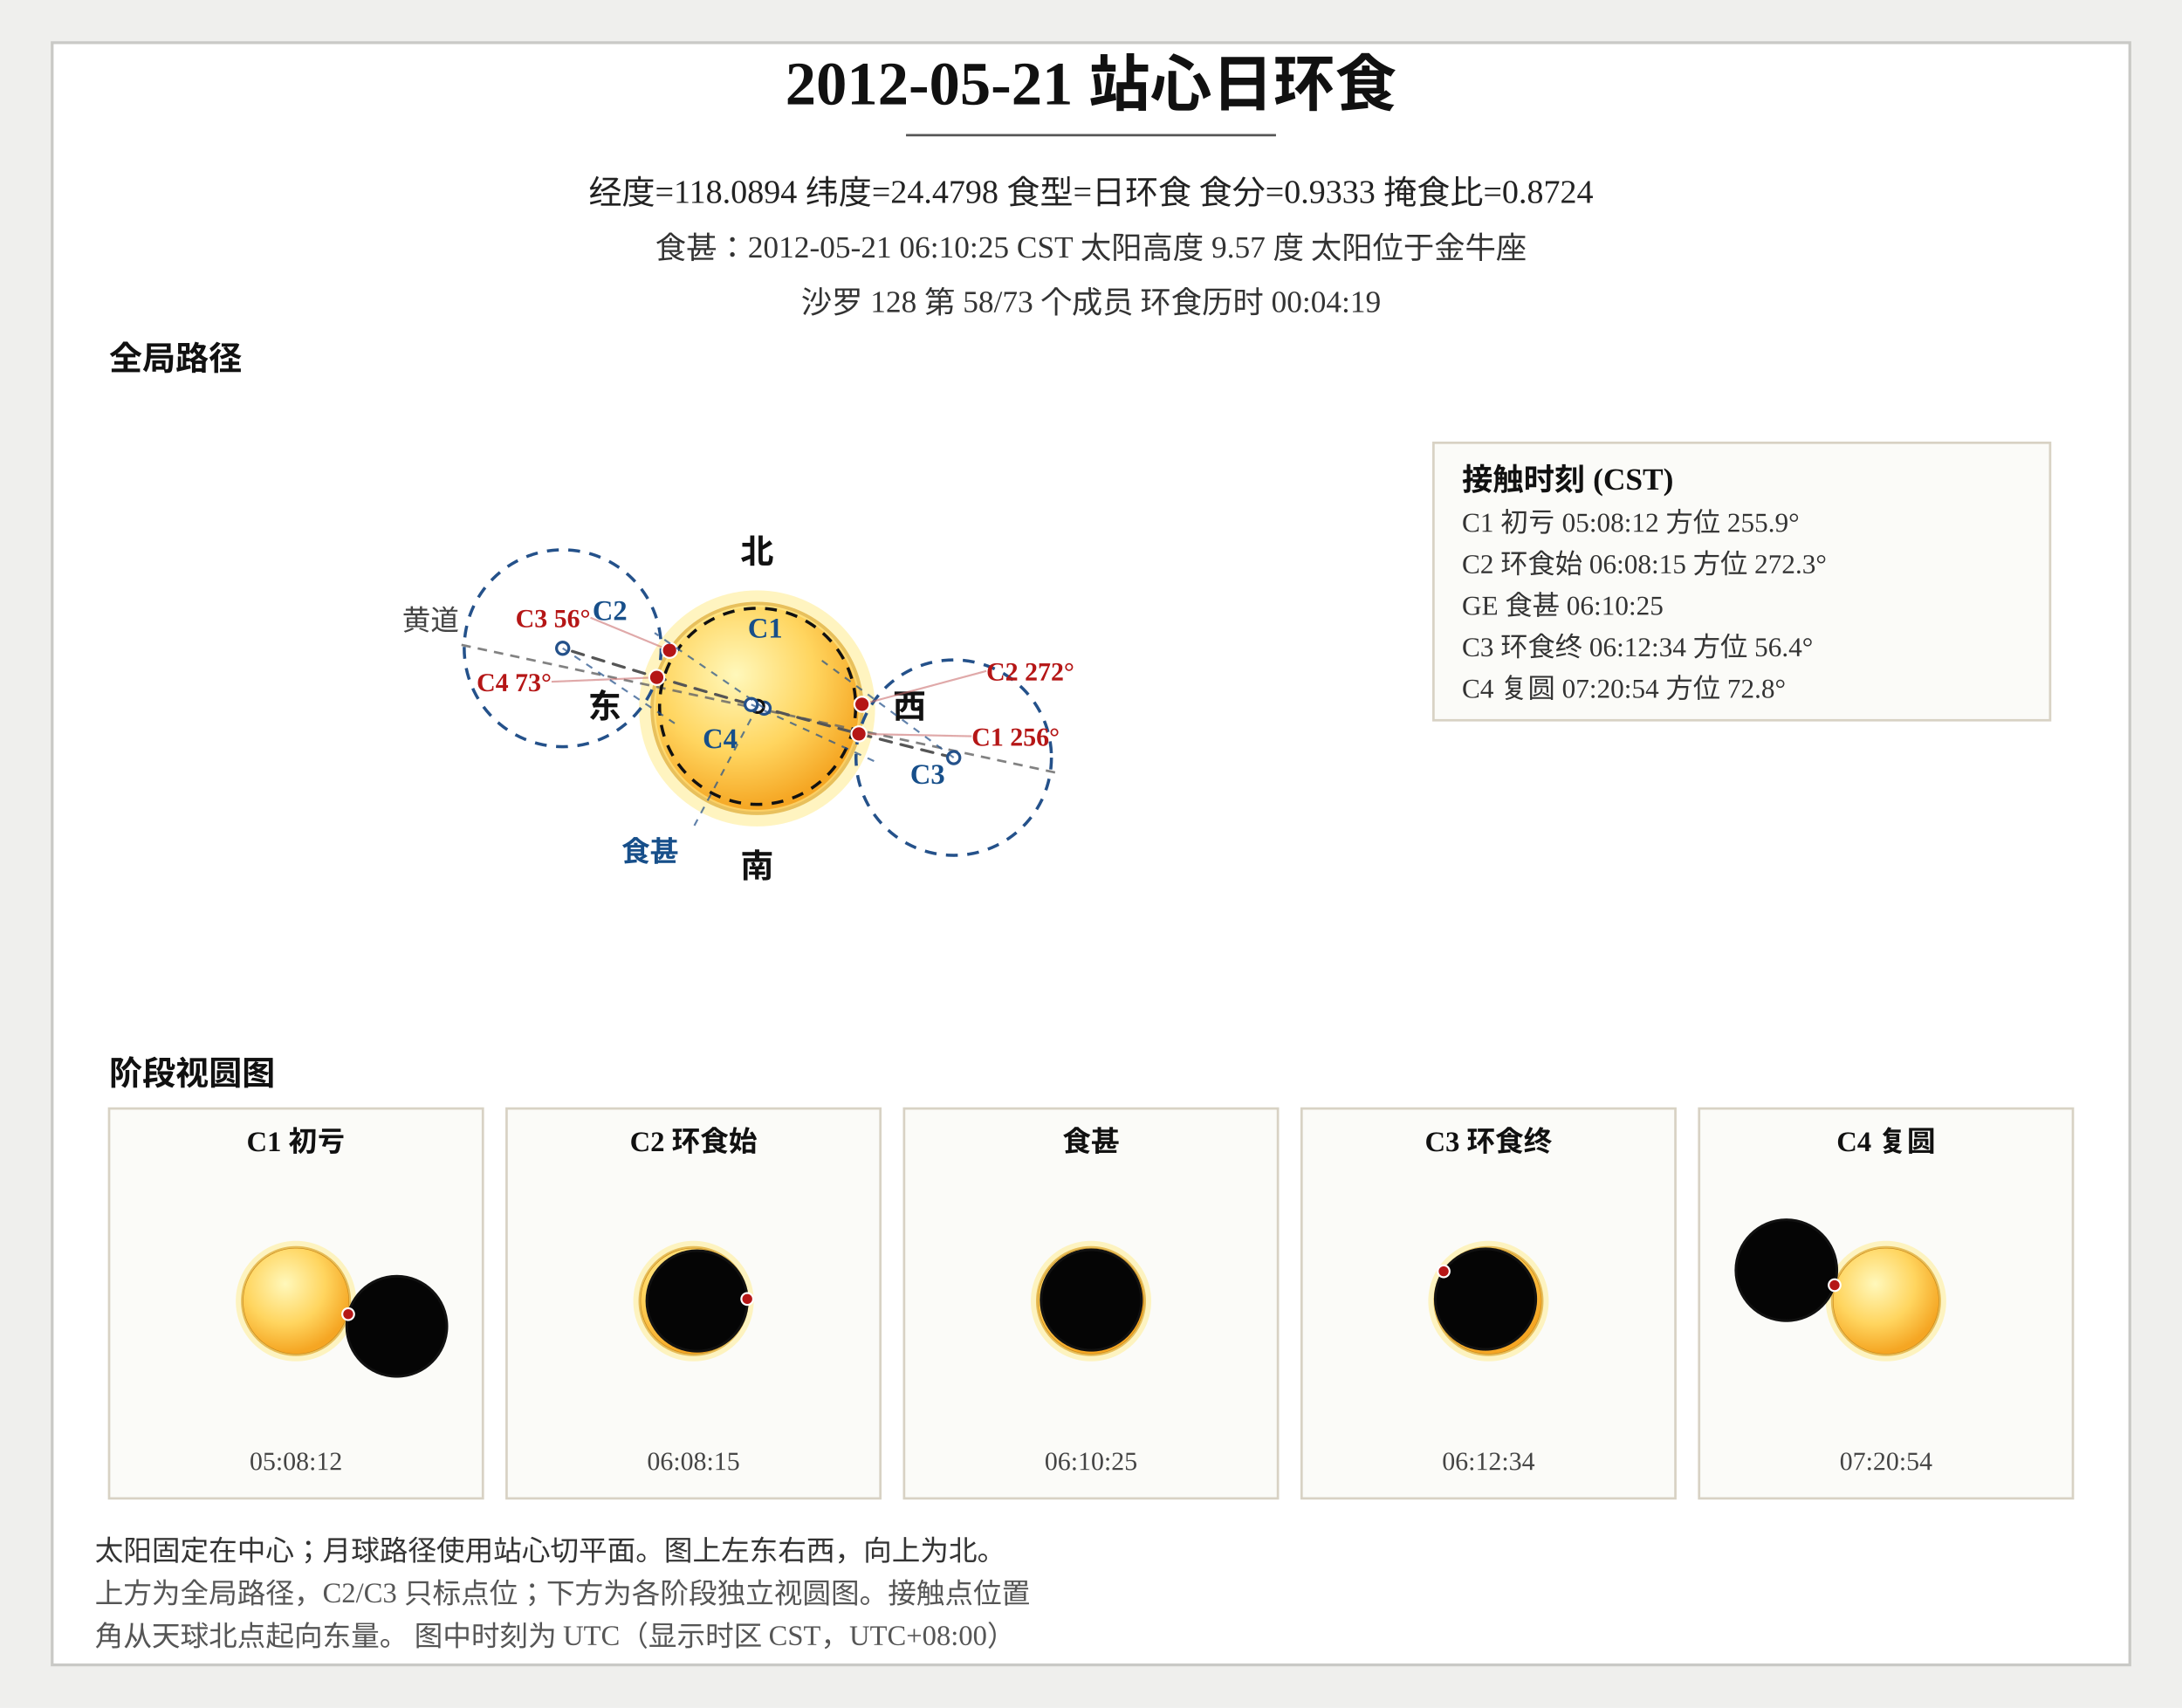
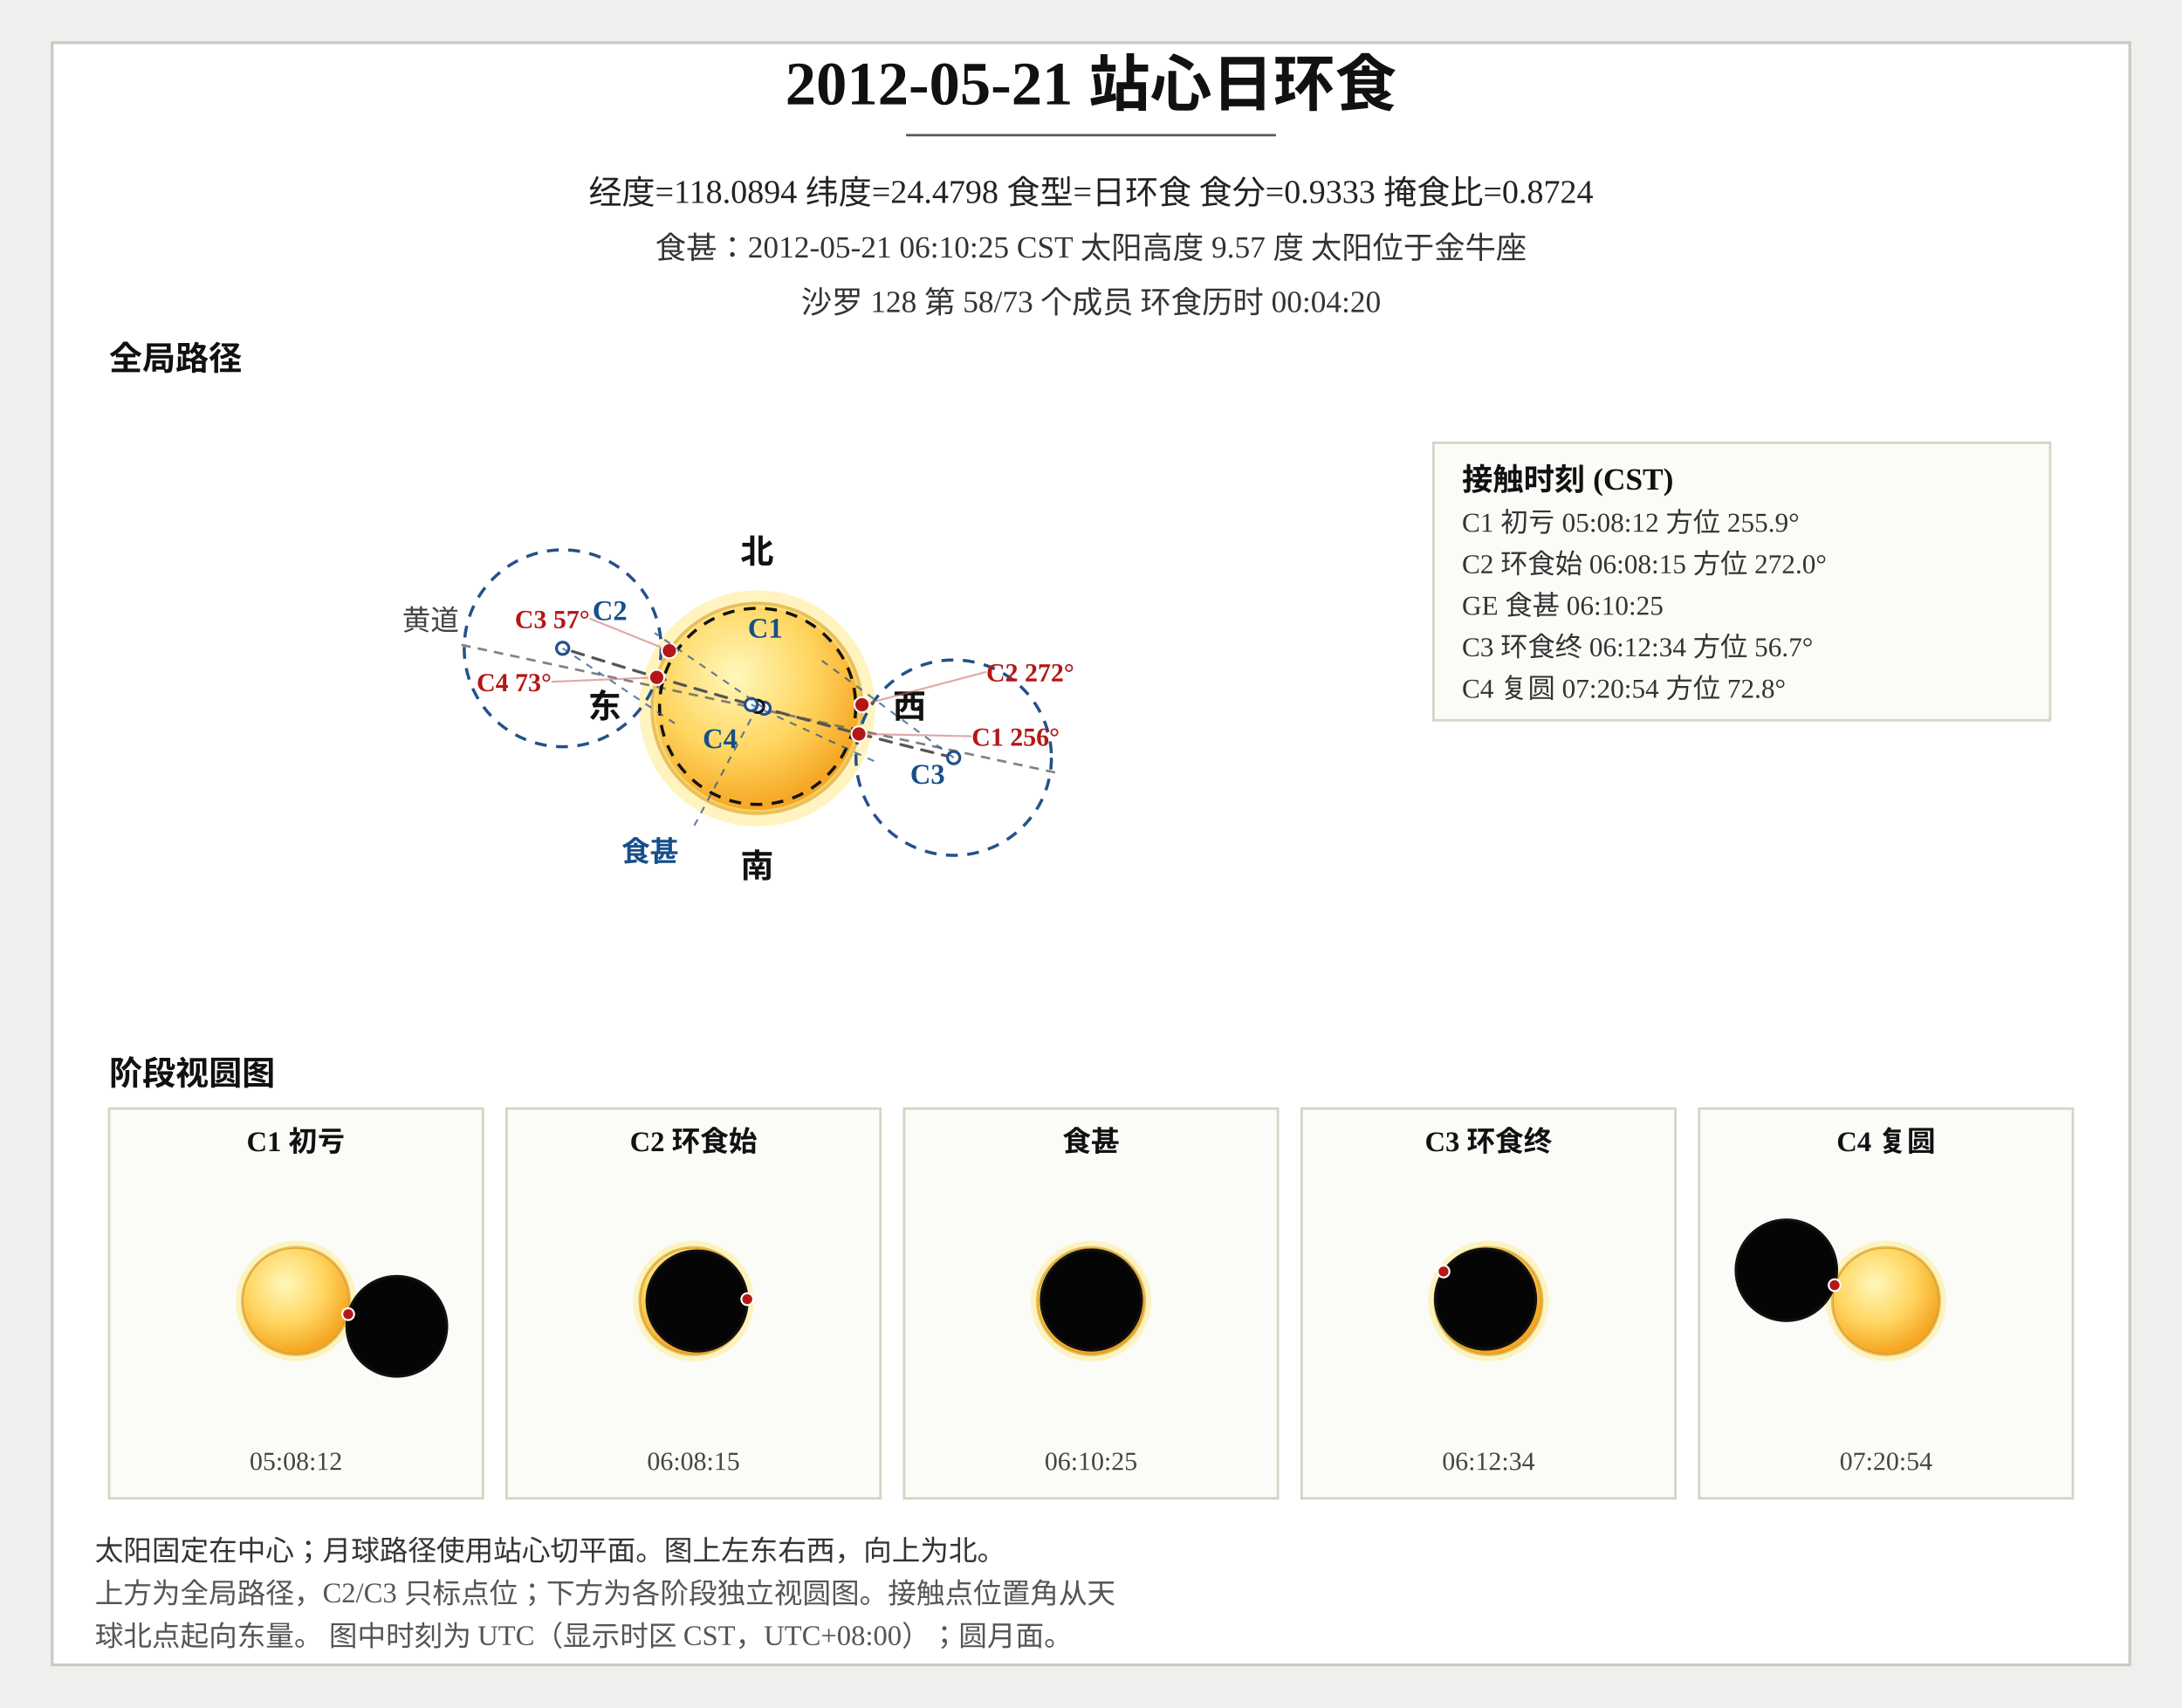
<svg xmlns="http://www.w3.org/2000/svg" width="920" height="720" viewBox="0 0 920 720">
  <defs>
    <radialGradient id="se-sun" cx="40%" cy="34%" r="64%">
      <stop offset="0%" stop-color="#fff8bb" />
      <stop offset="58%" stop-color="#ffd55f" />
      <stop offset="100%" stop-color="#f5a623" />
    </radialGradient>
  </defs>
  <rect width="100%" height="100%" fill="#efefed" />
  <rect x="22" y="18" width="876.000" height="684.000" fill="#ffffff" stroke="#c9c9c6" stroke-width="1.2" />
  <text x="460.000" y="44" fill="#111111" font-family="Georgia, 'Times New Roman', serif" font-size="26" font-weight="700" text-anchor="middle">2012-05-21 站心日环食</text>
  <line x1="382.000" y1="57" x2="538.000" y2="57" stroke="#555" stroke-width="1" />
  <text x="460.000" y="86.000" fill="#222" font-family="Georgia, 'Times New Roman', serif" font-size="14" text-anchor="middle">经度=118.0894 纬度=24.4798 食型=日环食 食分=0.9333 掩食比=0.8724</text>
  <text x="460.000" y="109.000" fill="#333" font-family="Georgia, 'Times New Roman', serif" font-size="13" text-anchor="middle">食甚：2012-05-21 06:10:25 CST  太阳高度 9.57 度  太阳位于金牛座</text>
-   <text x="460.000" y="132.000" fill="#333" font-family="Georgia, 'Times New Roman', serif" font-size="13" text-anchor="middle">沙罗 128  第 58/73 个成员   环食历时 00:04:19</text>
+   <text x="460.000" y="132.000" fill="#333" font-family="Georgia, 'Times New Roman', serif" font-size="13" text-anchor="middle">沙罗 128  第 58/73 个成员   环食历时 00:04:20</text>
  <text x="46.000" y="156.000" fill="#111" font-family="Georgia, 'Times New Roman', serif" font-size="14" font-weight="700">全局路径</text>
  <circle cx="319.200" cy="298.700" r="44.270" fill="url(#se-sun)" stroke="#c78211" stroke-width="1.4" />
  <circle cx="319.200" cy="298.700" r="46.270" fill="none" stroke="#ffec92" stroke-opacity="0.58" stroke-width="7" />
  <text x="319.200" y="237.430" fill="#111" font-family="Georgia, 'Times New Roman', serif" font-size="14" font-weight="700" text-anchor="middle">北</text>
  <text x="254.930" y="302.700" fill="#111" font-family="Georgia, 'Times New Roman', serif" font-size="14" font-weight="700" text-anchor="middle">东</text>
  <text x="383.470" y="302.700" fill="#111" font-family="Georgia, 'Times New Roman', serif" font-size="14" font-weight="700" text-anchor="middle">西</text>
  <text x="319.200" y="369.970" fill="#111" font-family="Georgia, 'Times New Roman', serif" font-size="14" font-weight="700" text-anchor="middle">南</text>
  <line class="ecliptic-line" x1="444.855" y1="325.707" x2="193.545" y2="271.693" stroke="#666" stroke-width="1" stroke-dasharray="4 3" opacity="0.82" />
  <text x="193.545" y="265.693" fill="#444" font-family="Georgia, 'Times New Roman', serif" font-size="12" text-anchor="end">黄道</text>
-   <path d="M 402.115 319.452 L 395.122 317.737 L 388.190 316.016 L 381.318 314.290 L 374.506 312.559 L 367.755 310.824 L 361.064 309.085 L 354.435 307.343 L 347.868 305.598 L 341.361 303.850 L 334.917 302.101 L 328.534 300.351 L 322.212 298.599 L 322.156 298.583 L 319.444 297.826 L 316.744 297.069 L 315.953 296.847 L 309.755 295.095 L 303.620 293.344 L 297.546 291.594 L 291.533 289.845 L 285.582 288.099 L 279.693 286.355 L 273.865 284.614 L 268.098 282.876 L 262.392 281.143 L 256.746 279.415 L 251.161 277.691 L 245.636 275.973 L 240.171 274.261 L 237.246 273.339" fill="none" stroke="#555555" stroke-width="1.2" stroke-dasharray="5 4" stroke-linecap="round" stroke-linejoin="round" />
-   <circle class="event-moon" data-label="C1" cx="402.115" cy="319.452" r="41.200" fill="none" stroke="#24518a" stroke-width="1.3" stroke-dasharray="5 4" />
-   <circle class="event-center" data-label="C1" cx="402.115" cy="319.452" r="2.6" fill="#ffffff" stroke="#24518a" stroke-width="1.2" />
-   <circle class="event-center" data-label="C2" cx="322.156" cy="298.583" r="2.6" fill="#ffffff" stroke="#24518a" stroke-width="1.2" />
-   <circle class="event-moon" data-label="Greatest" cx="319.444" cy="297.826" r="41.348" fill="none" stroke="#111111" stroke-width="1.3" stroke-dasharray="5 4" />
-   <circle class="event-center" data-label="Greatest" cx="319.444" cy="297.826" r="2.6" fill="#ffffff" stroke="#111111" stroke-width="1.2" />
-   <circle class="event-center" data-label="C3" cx="316.744" cy="297.069" r="2.6" fill="#ffffff" stroke="#24518a" stroke-width="1.2" />
-   <circle class="event-moon" data-label="C4" cx="237.246" cy="273.339" r="41.516" fill="none" stroke="#24518a" stroke-width="1.3" stroke-dasharray="5 4" />
-   <circle class="event-center" data-label="C4" cx="237.246" cy="273.339" r="2.6" fill="#ffffff" stroke="#24518a" stroke-width="1.2" />
-   <line class="contact-leader" x1="362.146" y1="309.448" x2="409.676" y2="310.433" stroke="#c96b6b" stroke-width="0.8" opacity="0.58" />
-   <circle class="contact-point" cx="362.146" cy="309.448" r="3.2" fill="#b51616" stroke="#ffffff" stroke-width="0.8" />
-   <text x="409.676" y="314.433" fill="#b51616" font-family="Georgia, 'Times New Roman', serif" font-size="11" font-weight="700" text-anchor="start">C1 256°</text>
-   <line class="contact-leader" x1="363.436" y1="296.954" x2="415.868" y2="282.913" stroke="#c96b6b" stroke-width="0.8" opacity="0.58" />
-   <circle class="contact-point" cx="363.436" cy="296.954" r="3.2" fill="#b51616" stroke="#ffffff" stroke-width="0.8" />
-   <text x="415.868" y="286.913" fill="#b51616" font-family="Georgia, 'Times New Roman', serif" font-size="11" font-weight="700" text-anchor="start">C2 272°</text>
-   <line class="contact-leader" x1="282.318" y1="274.214" x2="248.952" y2="260.449" stroke="#c96b6b" stroke-width="0.8" opacity="0.58" />
-   <circle class="contact-point" cx="282.318" cy="274.214" r="3.2" fill="#b51616" stroke="#ffffff" stroke-width="0.8" />
-   <text x="248.952" y="264.449" fill="#b51616" font-family="Georgia, 'Times New Roman', serif" font-size="11" font-weight="700" text-anchor="end">C3 56°</text>
-   <line class="contact-leader" x1="276.908" y1="285.613" x2="232.554" y2="287.436" stroke="#c96b6b" stroke-width="0.8" opacity="0.58" />
-   <circle class="contact-point" cx="276.908" cy="285.613" r="3.2" fill="#b51616" stroke="#ffffff" stroke-width="0.8" />
-   <text x="232.554" y="291.436" fill="#b51616" font-family="Georgia, 'Times New Roman', serif" font-size="11" font-weight="700" text-anchor="end">C4 73°</text>
-   <line class="event-leader" x1="402.115" y1="319.452" x2="344.400" y2="276.966" stroke="#24518a" stroke-width="0.8" stroke-dasharray="3 3" opacity="0.72" />
-   <text x="329.971" y="268.844" fill="#174f8a" font-family="Georgia, 'Times New Roman', serif" font-size="12" font-weight="700" text-anchor="end">C1</text>
-   <line class="event-leader" x1="322.156" y1="298.583" x2="276.005" y2="266.862" stroke="#24518a" stroke-width="0.8" stroke-dasharray="3 3" opacity="0.72" />
-   <text x="264.467" y="261.431" fill="#174f8a" font-family="Georgia, 'Times New Roman', serif" font-size="12" font-weight="700" text-anchor="end">C2</text>
-   <line class="event-leader" x1="319.444" y1="297.826" x2="292.751" y2="348.105" stroke="#24518a" stroke-width="0.8" stroke-dasharray="3 3" opacity="0.72" />
-   <text x="286.078" y="363.175" fill="#174f8a" font-family="Georgia, 'Times New Roman', serif" font-size="12" font-weight="700" text-anchor="end">食甚</text>
-   <line class="event-leader" x1="316.744" y1="297.069" x2="370.350" y2="321.764" stroke="#24518a" stroke-width="0.8" stroke-dasharray="3 3" opacity="0.72" />
-   <text x="383.752" y="330.438" fill="#174f8a" font-family="Georgia, 'Times New Roman', serif" font-size="12" font-weight="700" text-anchor="start">C3</text>
-   <line class="event-leader" x1="237.246" y1="273.339" x2="284.466" y2="305.003" stroke="#24518a" stroke-width="0.8" stroke-dasharray="3 3" opacity="0.72" />
-   <text x="296.271" y="315.418" fill="#174f8a" font-family="Georgia, 'Times New Roman', serif" font-size="12" font-weight="700" text-anchor="start">C4</text>
+   <path d="M 402.112 319.463 L 395.120 317.748 L 388.187 316.027 L 381.315 314.301 L 374.503 312.570 L 367.752 310.835 L 361.061 309.096 L 354.432 307.354 L 347.865 305.609 L 341.358 303.862 L 334.914 302.112 L 328.531 300.362 L 322.209 298.610 L 322.157 298.596 L 319.441 297.838 L 316.737 297.080 L 315.950 296.858 L 309.752 295.107 L 303.616 293.355 L 297.542 291.605 L 291.530 289.856 L 285.579 288.110 L 279.690 286.366 L 273.861 284.625 L 268.094 282.888 L 262.388 281.155 L 256.743 279.426 L 251.158 277.702 L 245.633 275.984 L 240.168 274.272 L 237.242 273.350" fill="none" stroke="#555555" stroke-width="1.2" stroke-dasharray="5 4" stroke-linecap="round" stroke-linejoin="round" />
+   <circle class="event-moon" data-label="C1" cx="402.112" cy="319.463" r="41.200" fill="none" stroke="#24518a" stroke-width="1.3" stroke-dasharray="5 4" />
+   <circle class="event-center" data-label="C1" cx="402.112" cy="319.463" r="2.6" fill="#ffffff" stroke="#24518a" stroke-width="1.2" />
+   <circle class="event-center" data-label="C2" cx="322.157" cy="298.596" r="2.6" fill="#ffffff" stroke="#24518a" stroke-width="1.2" />
+   <circle class="event-moon" data-label="Greatest" cx="319.441" cy="297.838" r="41.348" fill="none" stroke="#111111" stroke-width="1.3" stroke-dasharray="5 4" />
+   <circle class="event-center" data-label="Greatest" cx="319.441" cy="297.838" r="2.6" fill="#ffffff" stroke="#111111" stroke-width="1.2" />
+   <circle class="event-center" data-label="C3" cx="316.737" cy="297.080" r="2.6" fill="#ffffff" stroke="#24518a" stroke-width="1.2" />
+   <circle class="event-moon" data-label="C4" cx="237.242" cy="273.350" r="41.516" fill="none" stroke="#24518a" stroke-width="1.3" stroke-dasharray="5 4" />
+   <circle class="event-center" data-label="C4" cx="237.242" cy="273.350" r="2.6" fill="#ffffff" stroke="#24518a" stroke-width="1.2" />
+   <line class="contact-leader" x1="362.144" y1="309.454" x2="409.671" y2="310.446" stroke="#c96b6b" stroke-width="0.8" opacity="0.58" />
+   <circle class="contact-point" cx="362.144" cy="309.454" r="3.2" fill="#b51616" stroke="#ffffff" stroke-width="0.8" />
+   <text x="409.671" y="314.446" fill="#b51616" font-family="Georgia, 'Times New Roman', serif" font-size="11" font-weight="700" text-anchor="start">C1 256°</text>
+   <line class="contact-leader" x1="363.443" y1="297.138" x2="415.834" y2="283.311" stroke="#c96b6b" stroke-width="0.8" opacity="0.58" />
+   <circle class="contact-point" cx="363.443" cy="297.138" r="3.2" fill="#b51616" stroke="#ffffff" stroke-width="0.8" />
+   <text x="415.834" y="287.311" fill="#b51616" font-family="Georgia, 'Times New Roman', serif" font-size="11" font-weight="700" text-anchor="start">C2 272°</text>
+   <line class="contact-leader" x1="282.216" y1="274.368" x2="248.668" y2="260.825" stroke="#c96b6b" stroke-width="0.8" opacity="0.58" />
+   <circle class="contact-point" cx="282.216" cy="274.368" r="3.2" fill="#b51616" stroke="#ffffff" stroke-width="0.8" />
+   <text x="248.668" y="264.825" fill="#b51616" font-family="Georgia, 'Times New Roman', serif" font-size="11" font-weight="700" text-anchor="end">C3 57°</text>
+   <line class="contact-leader" x1="276.907" y1="285.619" x2="232.547" y2="287.449" stroke="#c96b6b" stroke-width="0.8" opacity="0.58" />
+   <circle class="contact-point" cx="276.907" cy="285.619" r="3.2" fill="#b51616" stroke="#ffffff" stroke-width="0.8" />
+   <text x="232.547" y="291.449" fill="#b51616" font-family="Georgia, 'Times New Roman', serif" font-size="11" font-weight="700" text-anchor="end">C4 73°</text>
+   <line class="event-leader" x1="402.112" y1="319.463" x2="344.397" y2="276.977" stroke="#24518a" stroke-width="0.8" stroke-dasharray="3 3" opacity="0.72" />
+   <text x="329.968" y="268.855" fill="#174f8a" font-family="Georgia, 'Times New Roman', serif" font-size="12" font-weight="700" text-anchor="end">C1</text>
+   <line class="event-leader" x1="322.157" y1="298.596" x2="276.005" y2="266.874" stroke="#24518a" stroke-width="0.8" stroke-dasharray="3 3" opacity="0.72" />
+   <text x="264.467" y="261.443" fill="#174f8a" font-family="Georgia, 'Times New Roman', serif" font-size="12" font-weight="700" text-anchor="end">C2</text>
+   <line class="event-leader" x1="319.441" y1="297.838" x2="292.748" y2="348.116" stroke="#24518a" stroke-width="0.8" stroke-dasharray="3 3" opacity="0.72" />
+   <text x="286.075" y="363.186" fill="#174f8a" font-family="Georgia, 'Times New Roman', serif" font-size="12" font-weight="700" text-anchor="end">食甚</text>
+   <line class="event-leader" x1="316.737" y1="297.080" x2="370.343" y2="321.774" stroke="#24518a" stroke-width="0.8" stroke-dasharray="3 3" opacity="0.72" />
+   <text x="383.745" y="330.448" fill="#174f8a" font-family="Georgia, 'Times New Roman', serif" font-size="12" font-weight="700" text-anchor="start">C3</text>
+   <line class="event-leader" x1="237.242" y1="273.350" x2="284.462" y2="305.014" stroke="#24518a" stroke-width="0.8" stroke-dasharray="3 3" opacity="0.72" />
+   <text x="296.267" y="315.430" fill="#174f8a" font-family="Georgia, 'Times New Roman', serif" font-size="12" font-weight="700" text-anchor="start">C4</text>
  <text x="46.000" y="457.400" fill="#111" font-family="Georgia, 'Times New Roman', serif" font-size="14" font-weight="700">阶段视圆图</text>
  <rect x="46.000" y="467.400" width="157.600" height="164.400" fill="#fbfbf8" stroke="#d8d2c4" stroke-width="1" />
  <text x="124.800" y="485.400" fill="#111" font-family="Georgia, 'Times New Roman', serif" font-size="12" font-weight="700" text-anchor="middle">C1 初亏</text>
  <circle cx="124.800" cy="548.600" r="22.694" fill="url(#se-sun)" stroke="#c78211" stroke-width="1" />
  <circle cx="124.800" cy="548.600" r="23.894" fill="none" stroke="#ffec92" stroke-opacity="0.55" stroke-width="3" />
-   <circle class="stage-moon" cx="167.303" cy="559.238" r="21.120" fill="#050505" stroke="#111111" stroke-width="1.1" />
-   <circle class="stage-contact-point" cx="146.814" cy="554.110" r="2.5" fill="#b51616" stroke="#ffffff" stroke-width="0.8" />
+   <circle class="stage-moon" cx="167.303" cy="559.244" r="21.120" fill="#050505" stroke="#111111" stroke-width="1.1" />
+   <circle class="stage-contact-point" cx="146.814" cy="554.113" r="2.5" fill="#b51616" stroke="#ffffff" stroke-width="0.8" />
  <text x="124.800" y="619.800" fill="#444" font-family="Georgia, 'Times New Roman', serif" font-size="11" text-anchor="middle">05:08:12</text>
  <rect x="213.600" y="467.400" width="157.600" height="164.400" fill="#fbfbf8" stroke="#d8d2c4" stroke-width="1" />
  <text x="292.400" y="485.400" fill="#111" font-family="Georgia, 'Times New Roman', serif" font-size="12" font-weight="700" text-anchor="middle">C2 环食始</text>
  <circle cx="292.400" cy="548.600" r="22.694" fill="url(#se-sun)" stroke="#c78211" stroke-width="1" />
  <circle cx="292.400" cy="548.600" r="23.894" fill="none" stroke="#ffec92" stroke-opacity="0.55" stroke-width="3" />
-   <circle class="stage-moon" cx="293.915" cy="548.540" r="21.193" fill="#050505" stroke="#111111" stroke-width="1.1" />
-   <circle class="stage-contact-point" cx="315.076" cy="547.705" r="2.5" fill="#b51616" stroke="#ffffff" stroke-width="0.8" />
+   <circle class="stage-moon" cx="293.916" cy="548.546" r="21.194" fill="#050505" stroke="#111111" stroke-width="1.1" />
+   <circle class="stage-contact-point" cx="315.080" cy="547.799" r="2.5" fill="#b51616" stroke="#ffffff" stroke-width="0.8" />
  <text x="292.400" y="619.800" fill="#444" font-family="Georgia, 'Times New Roman', serif" font-size="11" text-anchor="middle">06:08:15</text>
  <rect x="381.200" y="467.400" width="157.600" height="164.400" fill="#fbfbf8" stroke="#d8d2c4" stroke-width="1" />
  <text x="460.000" y="485.400" fill="#111" font-family="Georgia, 'Times New Roman', serif" font-size="12" font-weight="700" text-anchor="middle">食甚</text>
  <circle cx="460.000" cy="548.600" r="22.694" fill="url(#se-sun)" stroke="#c78211" stroke-width="1" />
  <circle cx="460.000" cy="548.600" r="23.894" fill="none" stroke="#ffec92" stroke-opacity="0.55" stroke-width="3" />
-   <circle class="stage-moon" cx="460.125" cy="548.152" r="21.196" fill="#050505" stroke="#111111" stroke-width="1.1" />
+   <circle class="stage-moon" cx="460.124" cy="548.158" r="21.196" fill="#050505" stroke="#111111" stroke-width="1.1" />
  <text x="460.000" y="619.800" fill="#444" font-family="Georgia, 'Times New Roman', serif" font-size="11" text-anchor="middle">06:10:25</text>
  <rect x="548.800" y="467.400" width="157.600" height="164.400" fill="#fbfbf8" stroke="#d8d2c4" stroke-width="1" />
  <text x="627.600" y="485.400" fill="#111" font-family="Georgia, 'Times New Roman', serif" font-size="12" font-weight="700" text-anchor="middle">C3 环食终</text>
  <circle cx="627.600" cy="548.600" r="22.694" fill="url(#se-sun)" stroke="#c78211" stroke-width="1" />
  <circle cx="627.600" cy="548.600" r="23.894" fill="none" stroke="#ffec92" stroke-opacity="0.55" stroke-width="3" />
-   <circle class="stage-moon" cx="626.341" cy="547.764" r="21.198" fill="#050505" stroke="#111111" stroke-width="1.1" />
-   <circle class="stage-contact-point" cx="608.694" cy="536.048" r="2.5" fill="#b51616" stroke="#ffffff" stroke-width="0.8" />
+   <circle class="stage-moon" cx="626.337" cy="547.769" r="21.199" fill="#050505" stroke="#111111" stroke-width="1.1" />
+   <circle class="stage-contact-point" cx="608.641" cy="536.127" r="2.5" fill="#b51616" stroke="#ffffff" stroke-width="0.8" />
  <text x="627.600" y="619.800" fill="#444" font-family="Georgia, 'Times New Roman', serif" font-size="11" text-anchor="middle">06:12:34</text>
  <rect x="716.400" y="467.400" width="157.600" height="164.400" fill="#fbfbf8" stroke="#d8d2c4" stroke-width="1" />
  <text x="795.200" y="485.400" fill="#111" font-family="Georgia, 'Times New Roman', serif" font-size="12" font-weight="700" text-anchor="middle">C4 复圆</text>
  <circle cx="795.200" cy="548.600" r="22.694" fill="url(#se-sun)" stroke="#c78211" stroke-width="1" />
  <circle cx="795.200" cy="548.600" r="23.894" fill="none" stroke="#ffec92" stroke-opacity="0.55" stroke-width="3" />
-   <circle class="stage-moon" cx="753.189" cy="535.600" r="21.282" fill="#050505" stroke="#111111" stroke-width="1.1" />
-   <circle class="stage-contact-point" cx="773.521" cy="541.891" r="2.5" fill="#b51616" stroke="#ffffff" stroke-width="0.8" />
+   <circle class="stage-moon" cx="753.186" cy="535.605" r="21.282" fill="#050505" stroke="#111111" stroke-width="1.1" />
+   <circle class="stage-contact-point" cx="773.519" cy="541.894" r="2.5" fill="#b51616" stroke="#ffffff" stroke-width="0.8" />
  <text x="795.200" y="619.800" fill="#444" font-family="Georgia, 'Times New Roman', serif" font-size="11" text-anchor="middle">07:20:54</text>
  <text x="40.000" y="658.000" fill="#333" font-family="Georgia, 'Times New Roman', serif" font-size="12">太阳固定在中心；月球路径使用站心切平面。图上左东右西，向上为北。</text>
-   <text x="40.000" y="676.000" fill="#555" font-family="Georgia, 'Times New Roman', serif" font-size="12">上方为全局路径，C2/C3 只标点位；下方为各阶段独立视圆图。接触点位置</text>
-   <text x="40.000" y="694.000" fill="#555" font-family="Georgia, 'Times New Roman', serif" font-size="12">角从天球北点起向东量。 图中时刻为 UTC（显示时区 CST，UTC+08:00）</text>
+   <text x="40.000" y="676.000" fill="#555" font-family="Georgia, 'Times New Roman', serif" font-size="12">上方为全局路径，C2/C3 只标点位；下方为各阶段独立视圆图。接触点位置角从天</text>
+   <text x="40.000" y="694.000" fill="#555" font-family="Georgia, 'Times New Roman', serif" font-size="12">球北点起向东量。 图中时刻为 UTC（显示时区 CST，UTC+08:00）；圆月面。</text>
  <rect x="604.400" y="186.700" width="260.000" height="117.000" fill="#fbfbf8" stroke="#d8d2c4" stroke-width="1" />
  <text x="616.400" y="206.700" fill="#111111" font-family="Georgia, 'Times New Roman', serif" font-size="13" font-weight="700">接触时刻 (CST)</text>
  <text x="616.400" y="224.200" fill="#333333" font-family="Georgia, 'Times New Roman', serif" font-size="11.5">C1 初亏  05:08:12  方位 255.9°</text>
-   <text x="616.400" y="241.700" fill="#333333" font-family="Georgia, 'Times New Roman', serif" font-size="11.5">C2 环食始  06:08:15  方位 272.3°</text>
+   <text x="616.400" y="241.700" fill="#333333" font-family="Georgia, 'Times New Roman', serif" font-size="11.5">C2 环食始  06:08:15  方位 272.0°</text>
  <text x="616.400" y="259.200" fill="#333333" font-family="Georgia, 'Times New Roman', serif" font-size="11.5">GE 食甚  06:10:25</text>
-   <text x="616.400" y="276.700" fill="#333333" font-family="Georgia, 'Times New Roman', serif" font-size="11.5">C3 环食终  06:12:34  方位 56.4°</text>
+   <text x="616.400" y="276.700" fill="#333333" font-family="Georgia, 'Times New Roman', serif" font-size="11.5">C3 环食终  06:12:34  方位 56.7°</text>
  <text x="616.400" y="294.200" fill="#333333" font-family="Georgia, 'Times New Roman', serif" font-size="11.5">C4 复圆  07:20:54  方位 72.8°</text>
</svg>
